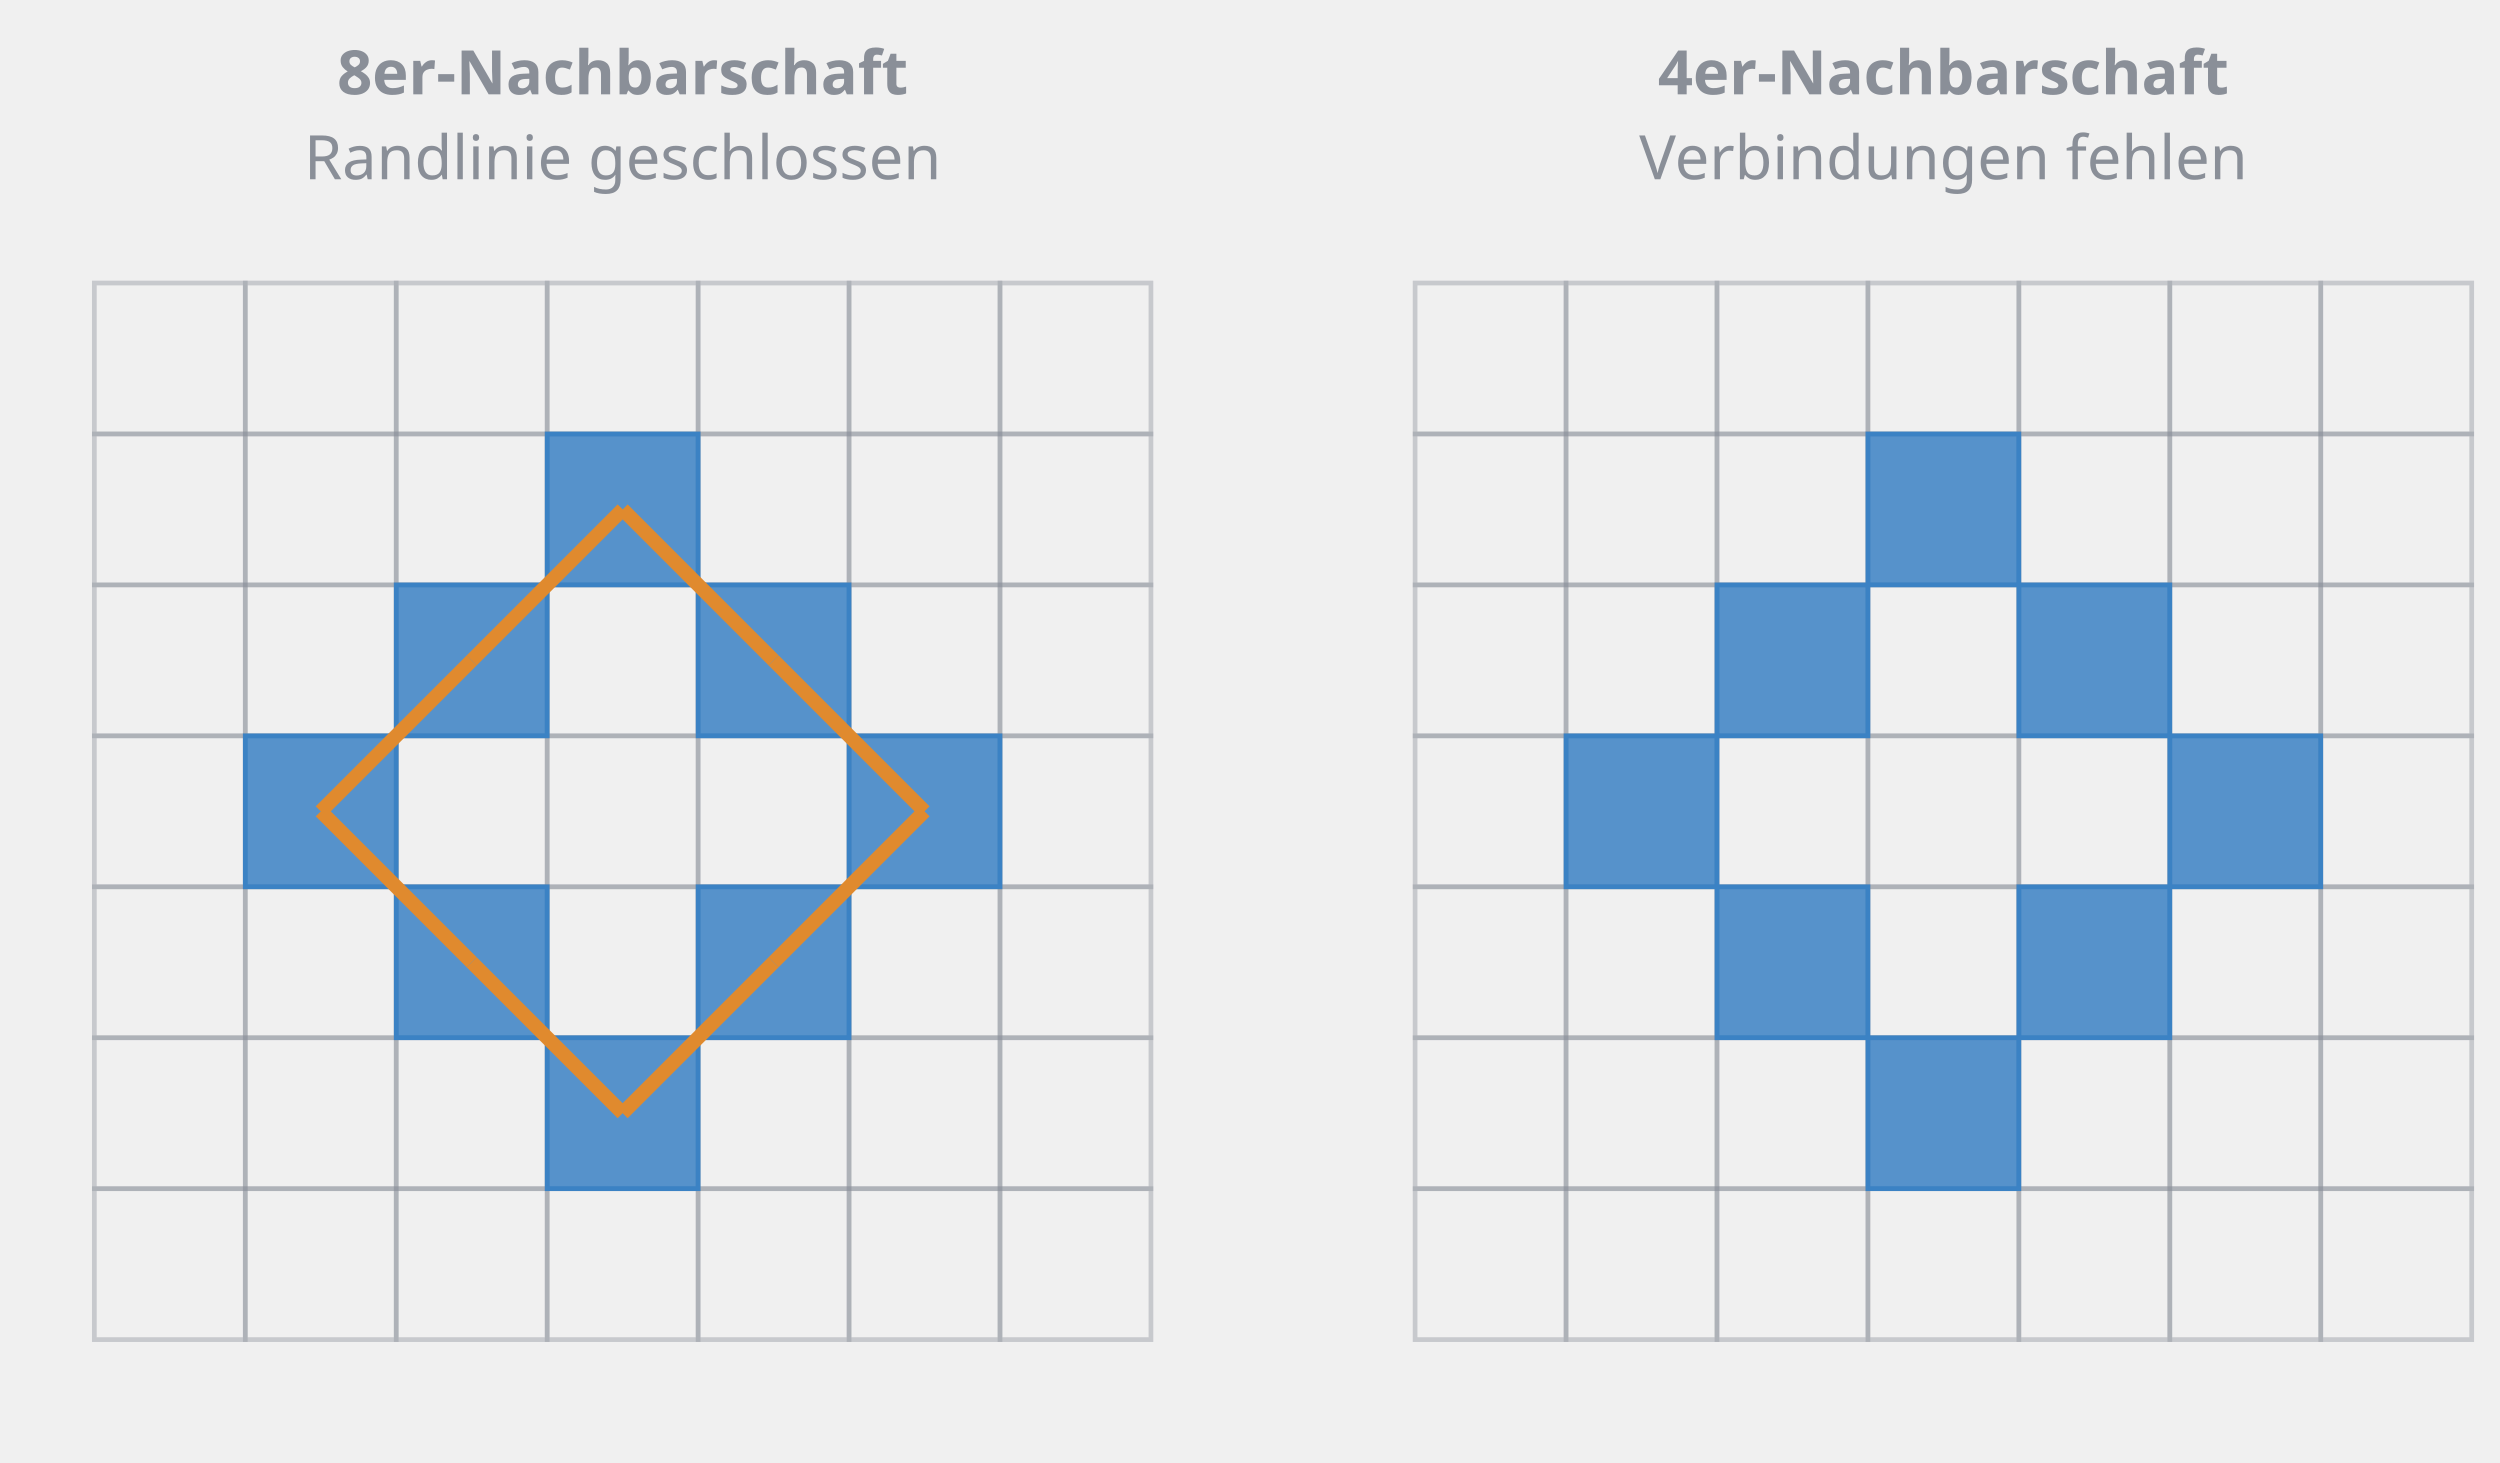
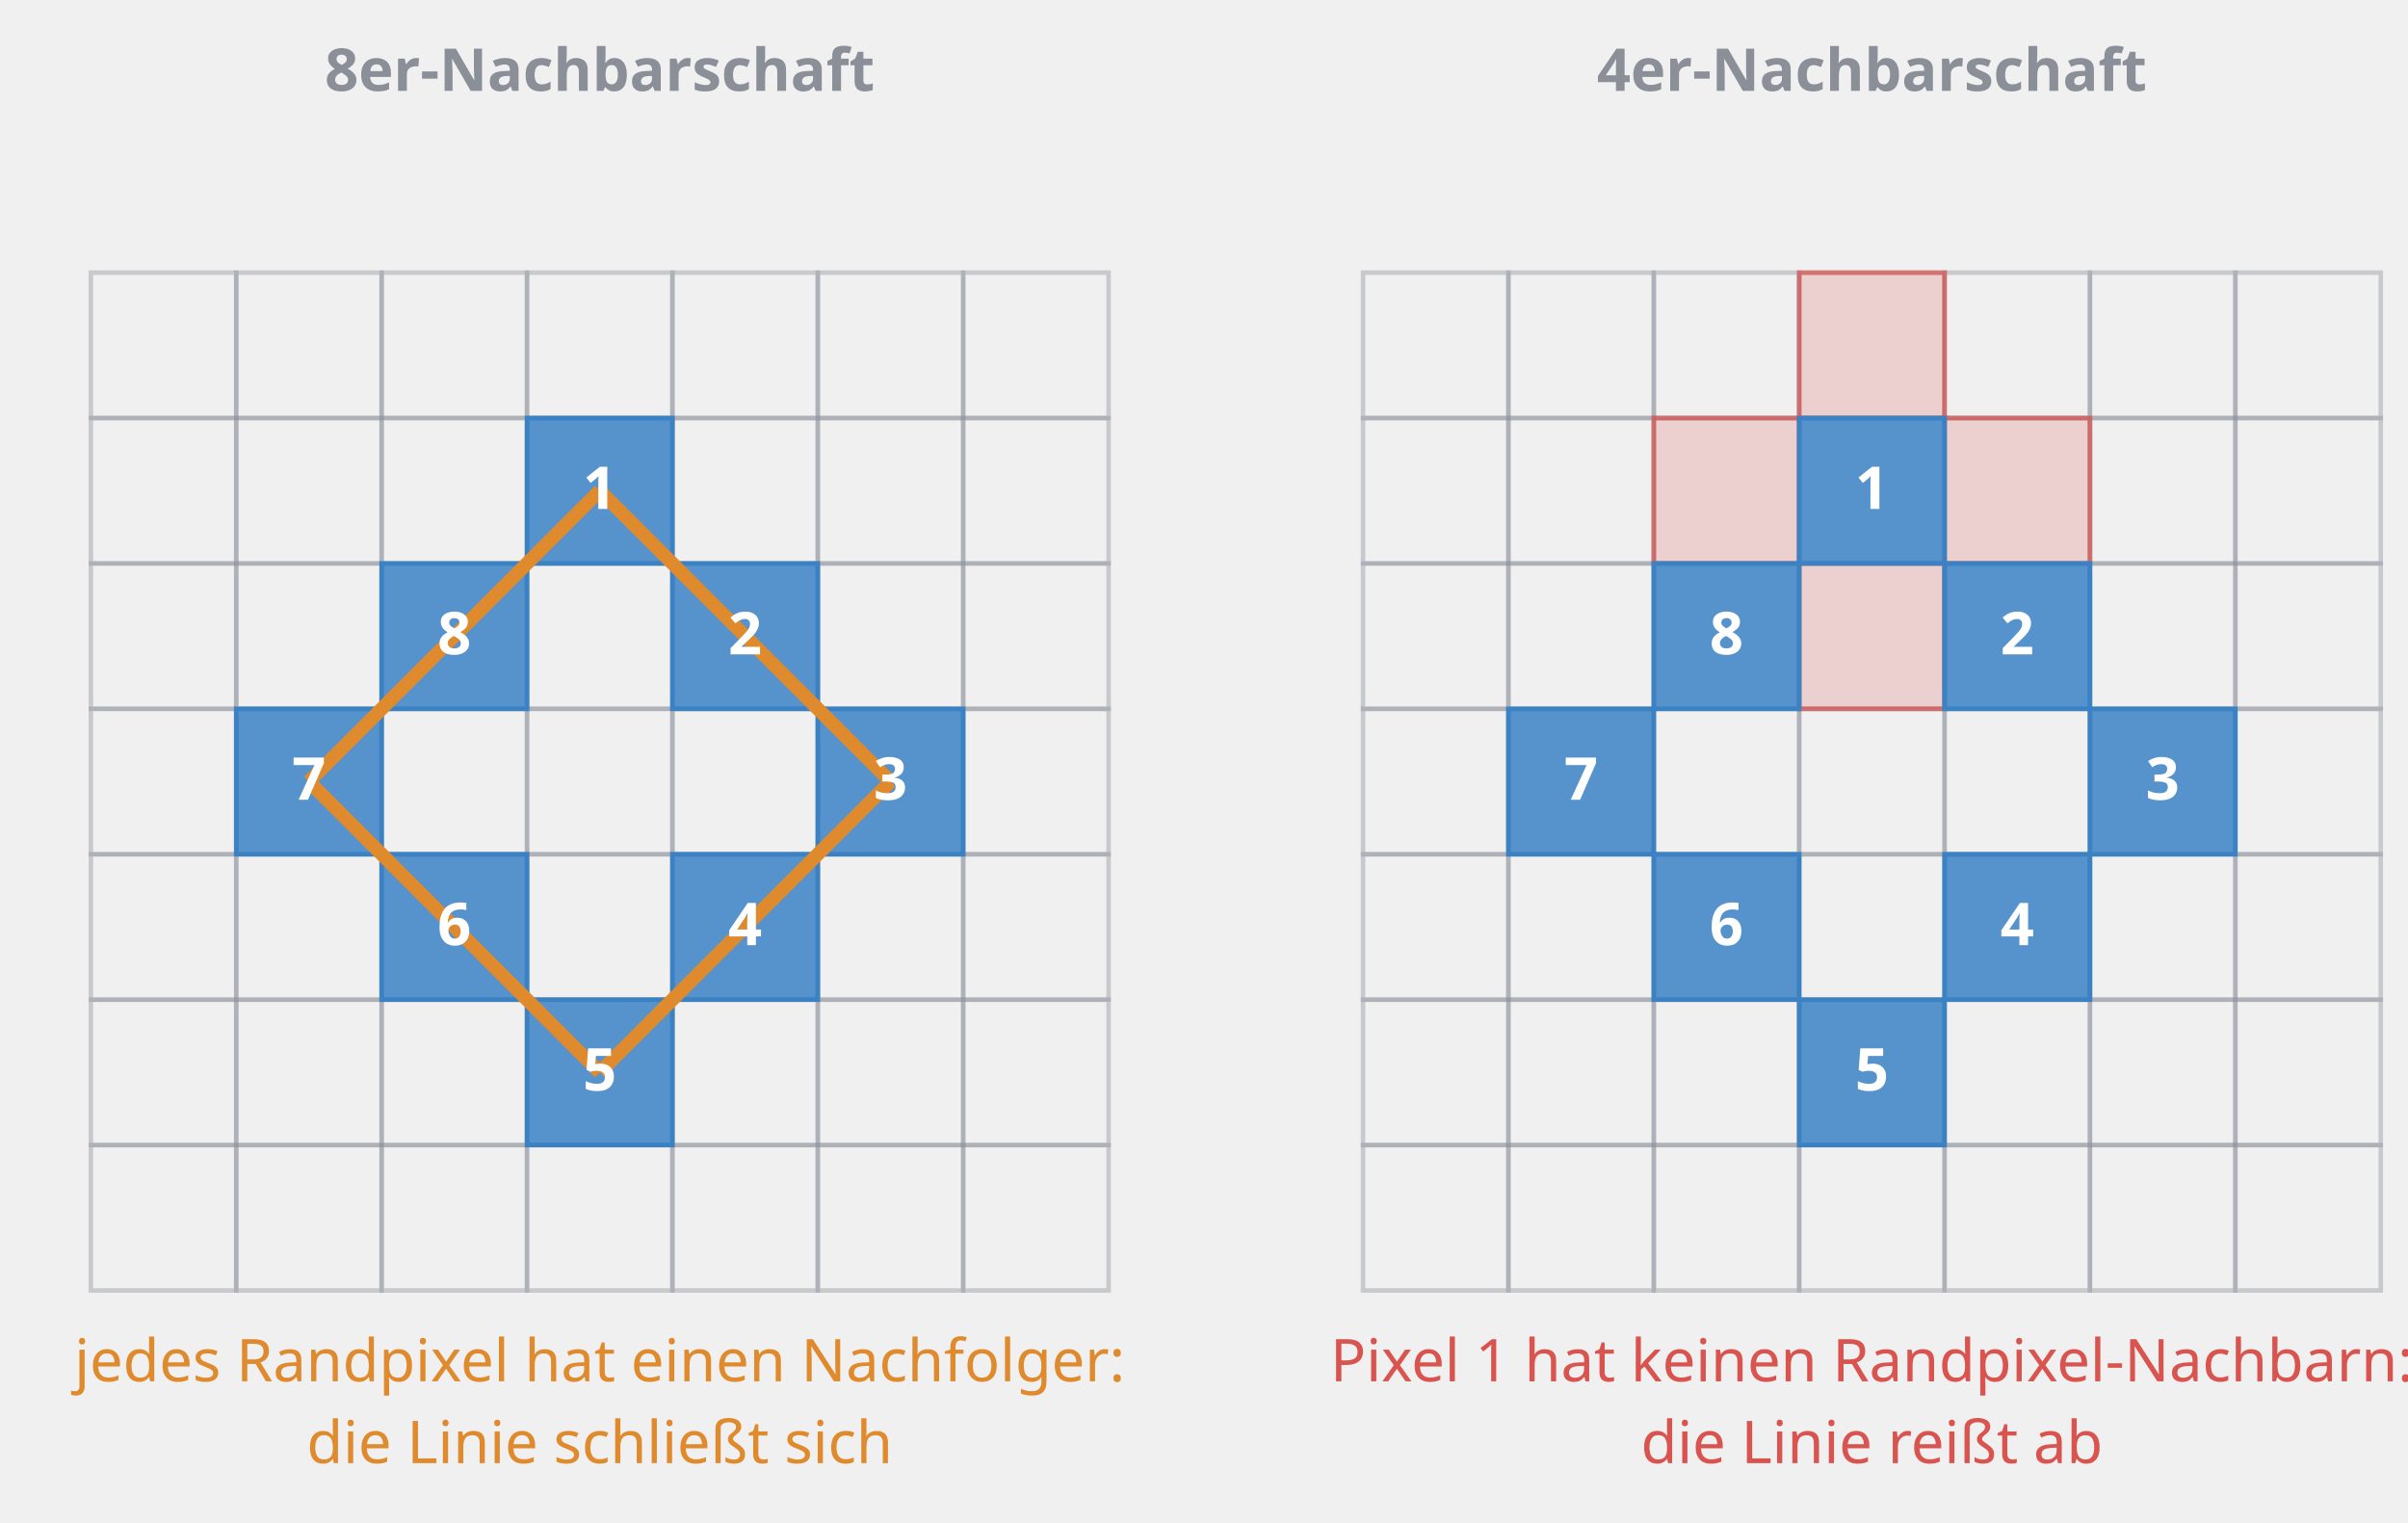
- <svg xmlns="http://www.w3.org/2000/svg" viewBox="0 0 530 310" font-family="sans-serif" font-size="13">
+ <svg xmlns="http://www.w3.org/2000/svg" viewBox="0 0 530 335" font-family="sans-serif" font-size="13">
  <defs>
    <marker id="a" markerWidth="8" markerHeight="8" refX="7" refY="4" orient="auto">
      <path d="M0,0 L8,4 L0,8 z" fill="#8a8f98" />
    </marker>
  </defs>
  <text x="132.0" y="20" text-anchor="middle" fill="#8a8f98" font-weight="bold">8er-Nachbarschaft</text>
-   <text x="132.0" y="38" text-anchor="middle" fill="#8a8f98">Randlinie geschlossen</text>
  <rect x="20" y="60" width="32" height="32" fill="none" stroke="#8a8f98" stroke-opacity="0.4" />
  <rect x="52" y="60" width="32" height="32" fill="none" stroke="#8a8f98" stroke-opacity="0.4" />
  <rect x="84" y="60" width="32" height="32" fill="none" stroke="#8a8f98" stroke-opacity="0.4" />
  <rect x="116" y="60" width="32" height="32" fill="none" stroke="#8a8f98" stroke-opacity="0.4" />
  <rect x="148" y="60" width="32" height="32" fill="none" stroke="#8a8f98" stroke-opacity="0.4" />
  <rect x="180" y="60" width="32" height="32" fill="none" stroke="#8a8f98" stroke-opacity="0.4" />
  <rect x="212" y="60" width="32" height="32" fill="none" stroke="#8a8f98" stroke-opacity="0.4" />
  <rect x="20" y="92" width="32" height="32" fill="none" stroke="#8a8f98" stroke-opacity="0.4" />
  <rect x="52" y="92" width="32" height="32" fill="none" stroke="#8a8f98" stroke-opacity="0.4" />
  <rect x="84" y="92" width="32" height="32" fill="none" stroke="#8a8f98" stroke-opacity="0.4" />
  <rect x="116" y="92" width="32" height="32" fill="none" stroke="#8a8f98" stroke-opacity="0.4" />
  <rect x="148" y="92" width="32" height="32" fill="none" stroke="#8a8f98" stroke-opacity="0.4" />
  <rect x="180" y="92" width="32" height="32" fill="none" stroke="#8a8f98" stroke-opacity="0.4" />
  <rect x="212" y="92" width="32" height="32" fill="none" stroke="#8a8f98" stroke-opacity="0.4" />
  <rect x="20" y="124" width="32" height="32" fill="none" stroke="#8a8f98" stroke-opacity="0.4" />
  <rect x="52" y="124" width="32" height="32" fill="none" stroke="#8a8f98" stroke-opacity="0.4" />
  <rect x="84" y="124" width="32" height="32" fill="none" stroke="#8a8f98" stroke-opacity="0.4" />
  <rect x="116" y="124" width="32" height="32" fill="none" stroke="#8a8f98" stroke-opacity="0.4" />
  <rect x="148" y="124" width="32" height="32" fill="none" stroke="#8a8f98" stroke-opacity="0.4" />
  <rect x="180" y="124" width="32" height="32" fill="none" stroke="#8a8f98" stroke-opacity="0.4" />
  <rect x="212" y="124" width="32" height="32" fill="none" stroke="#8a8f98" stroke-opacity="0.4" />
  <rect x="20" y="156" width="32" height="32" fill="none" stroke="#8a8f98" stroke-opacity="0.4" />
  <rect x="52" y="156" width="32" height="32" fill="none" stroke="#8a8f98" stroke-opacity="0.4" />
  <rect x="84" y="156" width="32" height="32" fill="none" stroke="#8a8f98" stroke-opacity="0.4" />
  <rect x="116" y="156" width="32" height="32" fill="none" stroke="#8a8f98" stroke-opacity="0.4" />
  <rect x="148" y="156" width="32" height="32" fill="none" stroke="#8a8f98" stroke-opacity="0.4" />
  <rect x="180" y="156" width="32" height="32" fill="none" stroke="#8a8f98" stroke-opacity="0.4" />
  <rect x="212" y="156" width="32" height="32" fill="none" stroke="#8a8f98" stroke-opacity="0.4" />
  <rect x="20" y="188" width="32" height="32" fill="none" stroke="#8a8f98" stroke-opacity="0.4" />
  <rect x="52" y="188" width="32" height="32" fill="none" stroke="#8a8f98" stroke-opacity="0.4" />
  <rect x="84" y="188" width="32" height="32" fill="none" stroke="#8a8f98" stroke-opacity="0.4" />
  <rect x="116" y="188" width="32" height="32" fill="none" stroke="#8a8f98" stroke-opacity="0.4" />
  <rect x="148" y="188" width="32" height="32" fill="none" stroke="#8a8f98" stroke-opacity="0.4" />
  <rect x="180" y="188" width="32" height="32" fill="none" stroke="#8a8f98" stroke-opacity="0.4" />
  <rect x="212" y="188" width="32" height="32" fill="none" stroke="#8a8f98" stroke-opacity="0.4" />
  <rect x="20" y="220" width="32" height="32" fill="none" stroke="#8a8f98" stroke-opacity="0.4" />
  <rect x="52" y="220" width="32" height="32" fill="none" stroke="#8a8f98" stroke-opacity="0.4" />
  <rect x="84" y="220" width="32" height="32" fill="none" stroke="#8a8f98" stroke-opacity="0.4" />
  <rect x="116" y="220" width="32" height="32" fill="none" stroke="#8a8f98" stroke-opacity="0.4" />
  <rect x="148" y="220" width="32" height="32" fill="none" stroke="#8a8f98" stroke-opacity="0.4" />
  <rect x="180" y="220" width="32" height="32" fill="none" stroke="#8a8f98" stroke-opacity="0.4" />
  <rect x="212" y="220" width="32" height="32" fill="none" stroke="#8a8f98" stroke-opacity="0.4" />
  <rect x="20" y="252" width="32" height="32" fill="none" stroke="#8a8f98" stroke-opacity="0.4" />
  <rect x="52" y="252" width="32" height="32" fill="none" stroke="#8a8f98" stroke-opacity="0.4" />
  <rect x="84" y="252" width="32" height="32" fill="none" stroke="#8a8f98" stroke-opacity="0.4" />
  <rect x="116" y="252" width="32" height="32" fill="none" stroke="#8a8f98" stroke-opacity="0.4" />
  <rect x="148" y="252" width="32" height="32" fill="none" stroke="#8a8f98" stroke-opacity="0.4" />
  <rect x="180" y="252" width="32" height="32" fill="none" stroke="#8a8f98" stroke-opacity="0.4" />
  <rect x="212" y="252" width="32" height="32" fill="none" stroke="#8a8f98" stroke-opacity="0.4" />
  <rect x="116" y="92" width="32" height="32" fill="#3b82c4" fill-opacity="0.85" stroke="#3b82c4" stroke-opacity="1" />
  <rect x="148" y="124" width="32" height="32" fill="#3b82c4" fill-opacity="0.85" stroke="#3b82c4" stroke-opacity="1" />
  <rect x="180" y="156" width="32" height="32" fill="#3b82c4" fill-opacity="0.85" stroke="#3b82c4" stroke-opacity="1" />
  <rect x="148" y="188" width="32" height="32" fill="#3b82c4" fill-opacity="0.85" stroke="#3b82c4" stroke-opacity="1" />
  <rect x="116" y="220" width="32" height="32" fill="#3b82c4" fill-opacity="0.85" stroke="#3b82c4" stroke-opacity="1" />
  <rect x="84" y="188" width="32" height="32" fill="#3b82c4" fill-opacity="0.85" stroke="#3b82c4" stroke-opacity="1" />
  <rect x="52" y="156" width="32" height="32" fill="#3b82c4" fill-opacity="0.85" stroke="#3b82c4" stroke-opacity="1" />
  <rect x="84" y="124" width="32" height="32" fill="#3b82c4" fill-opacity="0.85" stroke="#3b82c4" stroke-opacity="1" />
  <line x1="132.0" y1="108.0" x2="164.0" y2="140.0" stroke="#e08a2e" stroke-width="3" stroke-opacity="1" />
  <line x1="164.0" y1="140.0" x2="196.0" y2="172.0" stroke="#e08a2e" stroke-width="3" stroke-opacity="1" />
  <line x1="196.0" y1="172.0" x2="164.0" y2="204.0" stroke="#e08a2e" stroke-width="3" stroke-opacity="1" />
  <line x1="164.0" y1="204.0" x2="132.0" y2="236.0" stroke="#e08a2e" stroke-width="3" stroke-opacity="1" />
  <line x1="132.0" y1="236.0" x2="100.0" y2="204.0" stroke="#e08a2e" stroke-width="3" stroke-opacity="1" />
  <line x1="100.0" y1="204.0" x2="68.0" y2="172.0" stroke="#e08a2e" stroke-width="3" stroke-opacity="1" />
  <line x1="68.0" y1="172.0" x2="100.0" y2="140.0" stroke="#e08a2e" stroke-width="3" stroke-opacity="1" />
  <line x1="100.0" y1="140.0" x2="132.0" y2="108.0" stroke="#e08a2e" stroke-width="3" stroke-opacity="1" />
+   <text x="132.0" y="112.0" text-anchor="middle" fill="#fff" font-weight="bold">1</text>
+   <text x="164.0" y="144.0" text-anchor="middle" fill="#fff" font-weight="bold">2</text>
+   <text x="196.0" y="176.0" text-anchor="middle" fill="#fff" font-weight="bold">3</text>
+   <text x="164.0" y="208.0" text-anchor="middle" fill="#fff" font-weight="bold">4</text>
+   <text x="132.0" y="240.0" text-anchor="middle" fill="#fff" font-weight="bold">5</text>
+   <text x="100.0" y="208.0" text-anchor="middle" fill="#fff" font-weight="bold">6</text>
+   <text x="68.0" y="176.0" text-anchor="middle" fill="#fff" font-weight="bold">7</text>
+   <text x="100.0" y="144.0" text-anchor="middle" fill="#fff" font-weight="bold">8</text>
+   <text x="132.0" y="304" text-anchor="middle" fill="#e08a2e">jedes Randpixel hat einen Nachfolger:</text>
+   <text x="132.0" y="322" text-anchor="middle" fill="#e08a2e">die Linie schließt sich</text>
  <text x="412.0" y="20" text-anchor="middle" fill="#8a8f98" font-weight="bold">4er-Nachbarschaft</text>
-   <text x="412.0" y="38" text-anchor="middle" fill="#8a8f98">Verbindungen fehlen</text>
  <rect x="300" y="60" width="32" height="32" fill="none" stroke="#8a8f98" stroke-opacity="0.4" />
  <rect x="332" y="60" width="32" height="32" fill="none" stroke="#8a8f98" stroke-opacity="0.4" />
  <rect x="364" y="60" width="32" height="32" fill="none" stroke="#8a8f98" stroke-opacity="0.4" />
  <rect x="396" y="60" width="32" height="32" fill="none" stroke="#8a8f98" stroke-opacity="0.4" />
  <rect x="428" y="60" width="32" height="32" fill="none" stroke="#8a8f98" stroke-opacity="0.4" />
  <rect x="460" y="60" width="32" height="32" fill="none" stroke="#8a8f98" stroke-opacity="0.4" />
  <rect x="492" y="60" width="32" height="32" fill="none" stroke="#8a8f98" stroke-opacity="0.4" />
  <rect x="300" y="92" width="32" height="32" fill="none" stroke="#8a8f98" stroke-opacity="0.4" />
  <rect x="332" y="92" width="32" height="32" fill="none" stroke="#8a8f98" stroke-opacity="0.4" />
  <rect x="364" y="92" width="32" height="32" fill="none" stroke="#8a8f98" stroke-opacity="0.4" />
  <rect x="396" y="92" width="32" height="32" fill="none" stroke="#8a8f98" stroke-opacity="0.4" />
  <rect x="428" y="92" width="32" height="32" fill="none" stroke="#8a8f98" stroke-opacity="0.4" />
  <rect x="460" y="92" width="32" height="32" fill="none" stroke="#8a8f98" stroke-opacity="0.4" />
  <rect x="492" y="92" width="32" height="32" fill="none" stroke="#8a8f98" stroke-opacity="0.4" />
  <rect x="300" y="124" width="32" height="32" fill="none" stroke="#8a8f98" stroke-opacity="0.4" />
  <rect x="332" y="124" width="32" height="32" fill="none" stroke="#8a8f98" stroke-opacity="0.4" />
  <rect x="364" y="124" width="32" height="32" fill="none" stroke="#8a8f98" stroke-opacity="0.4" />
  <rect x="396" y="124" width="32" height="32" fill="none" stroke="#8a8f98" stroke-opacity="0.4" />
  <rect x="428" y="124" width="32" height="32" fill="none" stroke="#8a8f98" stroke-opacity="0.4" />
  <rect x="460" y="124" width="32" height="32" fill="none" stroke="#8a8f98" stroke-opacity="0.4" />
  <rect x="492" y="124" width="32" height="32" fill="none" stroke="#8a8f98" stroke-opacity="0.4" />
  <rect x="300" y="156" width="32" height="32" fill="none" stroke="#8a8f98" stroke-opacity="0.4" />
  <rect x="332" y="156" width="32" height="32" fill="none" stroke="#8a8f98" stroke-opacity="0.4" />
  <rect x="364" y="156" width="32" height="32" fill="none" stroke="#8a8f98" stroke-opacity="0.4" />
  <rect x="396" y="156" width="32" height="32" fill="none" stroke="#8a8f98" stroke-opacity="0.4" />
  <rect x="428" y="156" width="32" height="32" fill="none" stroke="#8a8f98" stroke-opacity="0.4" />
  <rect x="460" y="156" width="32" height="32" fill="none" stroke="#8a8f98" stroke-opacity="0.4" />
  <rect x="492" y="156" width="32" height="32" fill="none" stroke="#8a8f98" stroke-opacity="0.4" />
  <rect x="300" y="188" width="32" height="32" fill="none" stroke="#8a8f98" stroke-opacity="0.4" />
  <rect x="332" y="188" width="32" height="32" fill="none" stroke="#8a8f98" stroke-opacity="0.4" />
  <rect x="364" y="188" width="32" height="32" fill="none" stroke="#8a8f98" stroke-opacity="0.4" />
  <rect x="396" y="188" width="32" height="32" fill="none" stroke="#8a8f98" stroke-opacity="0.4" />
  <rect x="428" y="188" width="32" height="32" fill="none" stroke="#8a8f98" stroke-opacity="0.4" />
  <rect x="460" y="188" width="32" height="32" fill="none" stroke="#8a8f98" stroke-opacity="0.4" />
  <rect x="492" y="188" width="32" height="32" fill="none" stroke="#8a8f98" stroke-opacity="0.4" />
  <rect x="300" y="220" width="32" height="32" fill="none" stroke="#8a8f98" stroke-opacity="0.4" />
  <rect x="332" y="220" width="32" height="32" fill="none" stroke="#8a8f98" stroke-opacity="0.4" />
  <rect x="364" y="220" width="32" height="32" fill="none" stroke="#8a8f98" stroke-opacity="0.4" />
  <rect x="396" y="220" width="32" height="32" fill="none" stroke="#8a8f98" stroke-opacity="0.4" />
  <rect x="428" y="220" width="32" height="32" fill="none" stroke="#8a8f98" stroke-opacity="0.4" />
  <rect x="460" y="220" width="32" height="32" fill="none" stroke="#8a8f98" stroke-opacity="0.4" />
  <rect x="492" y="220" width="32" height="32" fill="none" stroke="#8a8f98" stroke-opacity="0.4" />
  <rect x="300" y="252" width="32" height="32" fill="none" stroke="#8a8f98" stroke-opacity="0.4" />
  <rect x="332" y="252" width="32" height="32" fill="none" stroke="#8a8f98" stroke-opacity="0.4" />
  <rect x="364" y="252" width="32" height="32" fill="none" stroke="#8a8f98" stroke-opacity="0.4" />
  <rect x="396" y="252" width="32" height="32" fill="none" stroke="#8a8f98" stroke-opacity="0.4" />
  <rect x="428" y="252" width="32" height="32" fill="none" stroke="#8a8f98" stroke-opacity="0.4" />
  <rect x="460" y="252" width="32" height="32" fill="none" stroke="#8a8f98" stroke-opacity="0.4" />
  <rect x="492" y="252" width="32" height="32" fill="none" stroke="#8a8f98" stroke-opacity="0.4" />
+   <rect x="396" y="60" width="32" height="32" fill="#d9534f" fill-opacity="0.2" stroke="#d9534f" stroke-opacity="0.7" />
+   <rect x="428" y="92" width="32" height="32" fill="#d9534f" fill-opacity="0.2" stroke="#d9534f" stroke-opacity="0.7" />
+   <rect x="396" y="124" width="32" height="32" fill="#d9534f" fill-opacity="0.2" stroke="#d9534f" stroke-opacity="0.7" />
+   <rect x="364" y="92" width="32" height="32" fill="#d9534f" fill-opacity="0.2" stroke="#d9534f" stroke-opacity="0.7" />
  <rect x="396" y="92" width="32" height="32" fill="#3b82c4" fill-opacity="0.85" stroke="#3b82c4" stroke-opacity="1" />
  <rect x="428" y="124" width="32" height="32" fill="#3b82c4" fill-opacity="0.85" stroke="#3b82c4" stroke-opacity="1" />
  <rect x="460" y="156" width="32" height="32" fill="#3b82c4" fill-opacity="0.85" stroke="#3b82c4" stroke-opacity="1" />
  <rect x="428" y="188" width="32" height="32" fill="#3b82c4" fill-opacity="0.85" stroke="#3b82c4" stroke-opacity="1" />
  <rect x="396" y="220" width="32" height="32" fill="#3b82c4" fill-opacity="0.85" stroke="#3b82c4" stroke-opacity="1" />
  <rect x="364" y="188" width="32" height="32" fill="#3b82c4" fill-opacity="0.85" stroke="#3b82c4" stroke-opacity="1" />
  <rect x="332" y="156" width="32" height="32" fill="#3b82c4" fill-opacity="0.85" stroke="#3b82c4" stroke-opacity="1" />
  <rect x="364" y="124" width="32" height="32" fill="#3b82c4" fill-opacity="0.85" stroke="#3b82c4" stroke-opacity="1" />
+   <text x="412.0" y="112.0" text-anchor="middle" fill="#fff" font-weight="bold">1</text>
+   <text x="444.0" y="144.0" text-anchor="middle" fill="#fff" font-weight="bold">2</text>
+   <text x="476.0" y="176.0" text-anchor="middle" fill="#fff" font-weight="bold">3</text>
+   <text x="444.0" y="208.0" text-anchor="middle" fill="#fff" font-weight="bold">4</text>
+   <text x="412.0" y="240.0" text-anchor="middle" fill="#fff" font-weight="bold">5</text>
+   <text x="380.0" y="208.0" text-anchor="middle" fill="#fff" font-weight="bold">6</text>
+   <text x="348.0" y="176.0" text-anchor="middle" fill="#fff" font-weight="bold">7</text>
+   <text x="380.0" y="144.0" text-anchor="middle" fill="#fff" font-weight="bold">8</text>
+   <text x="412.0" y="304" text-anchor="middle" fill="#d9534f">Pixel 1 hat keinen Randpixel-Nachbarn:</text>
+   <text x="412.0" y="322" text-anchor="middle" fill="#d9534f">die Linie reißt ab</text>
</svg>
